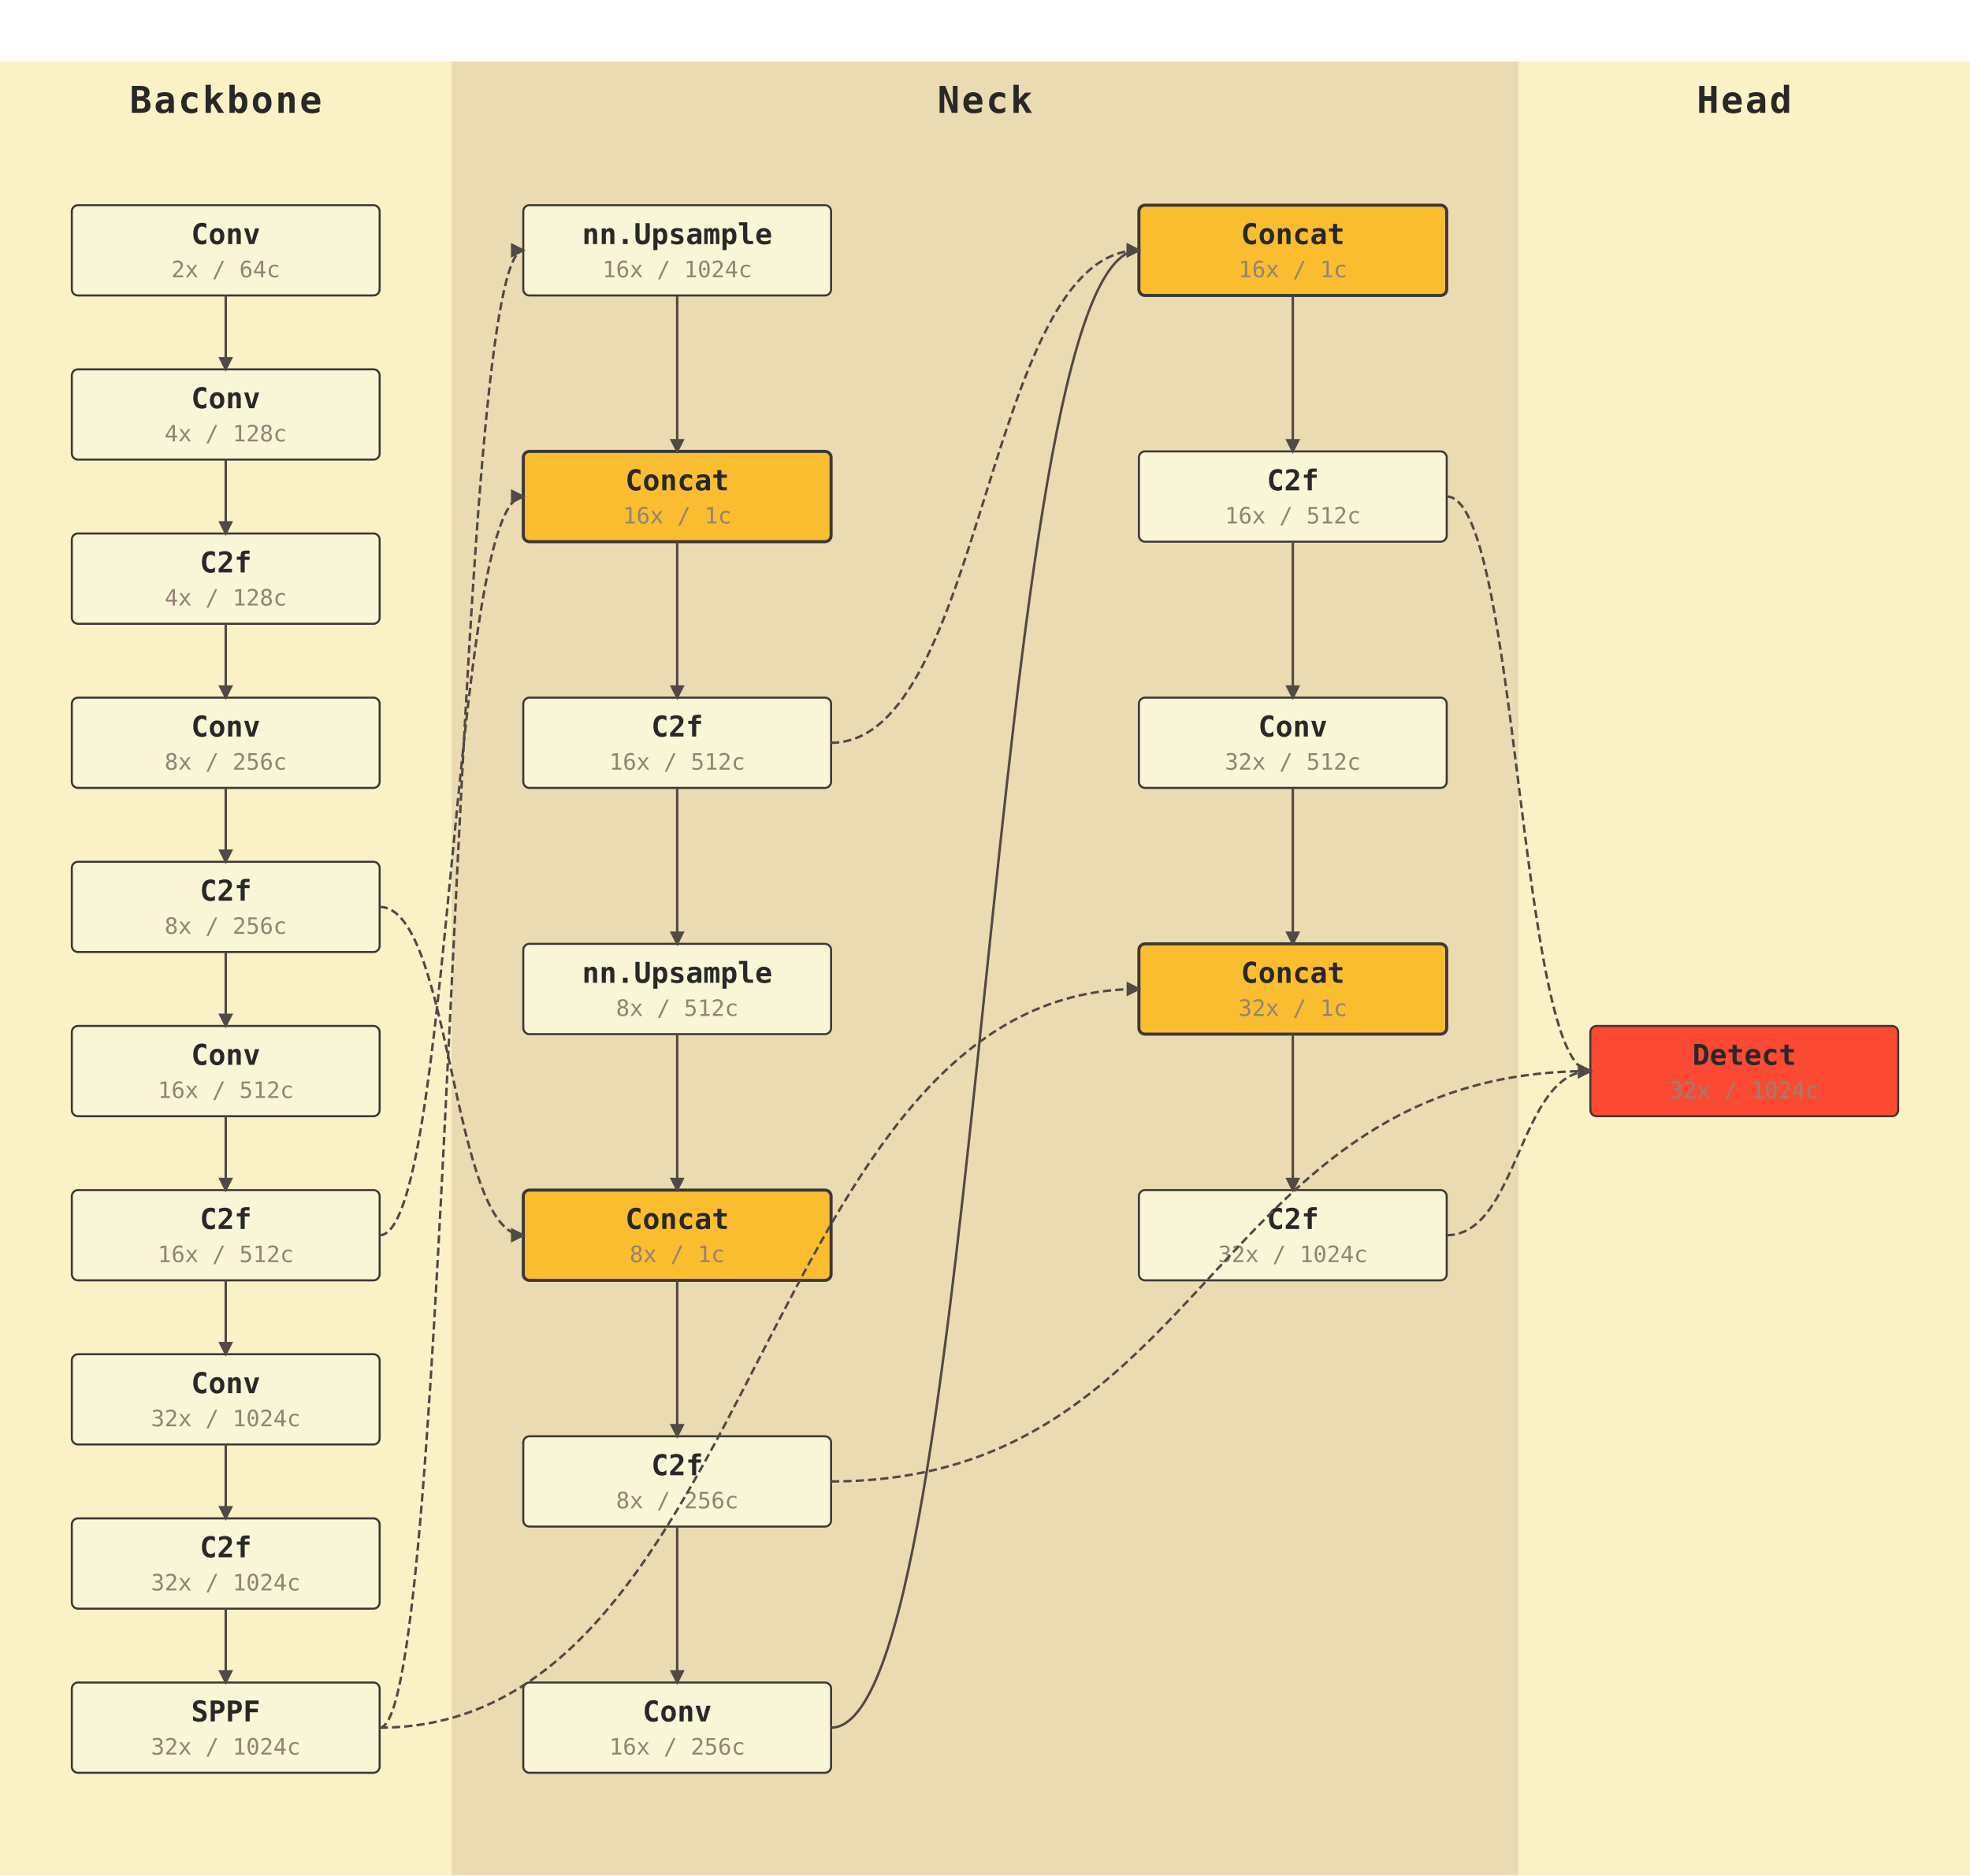
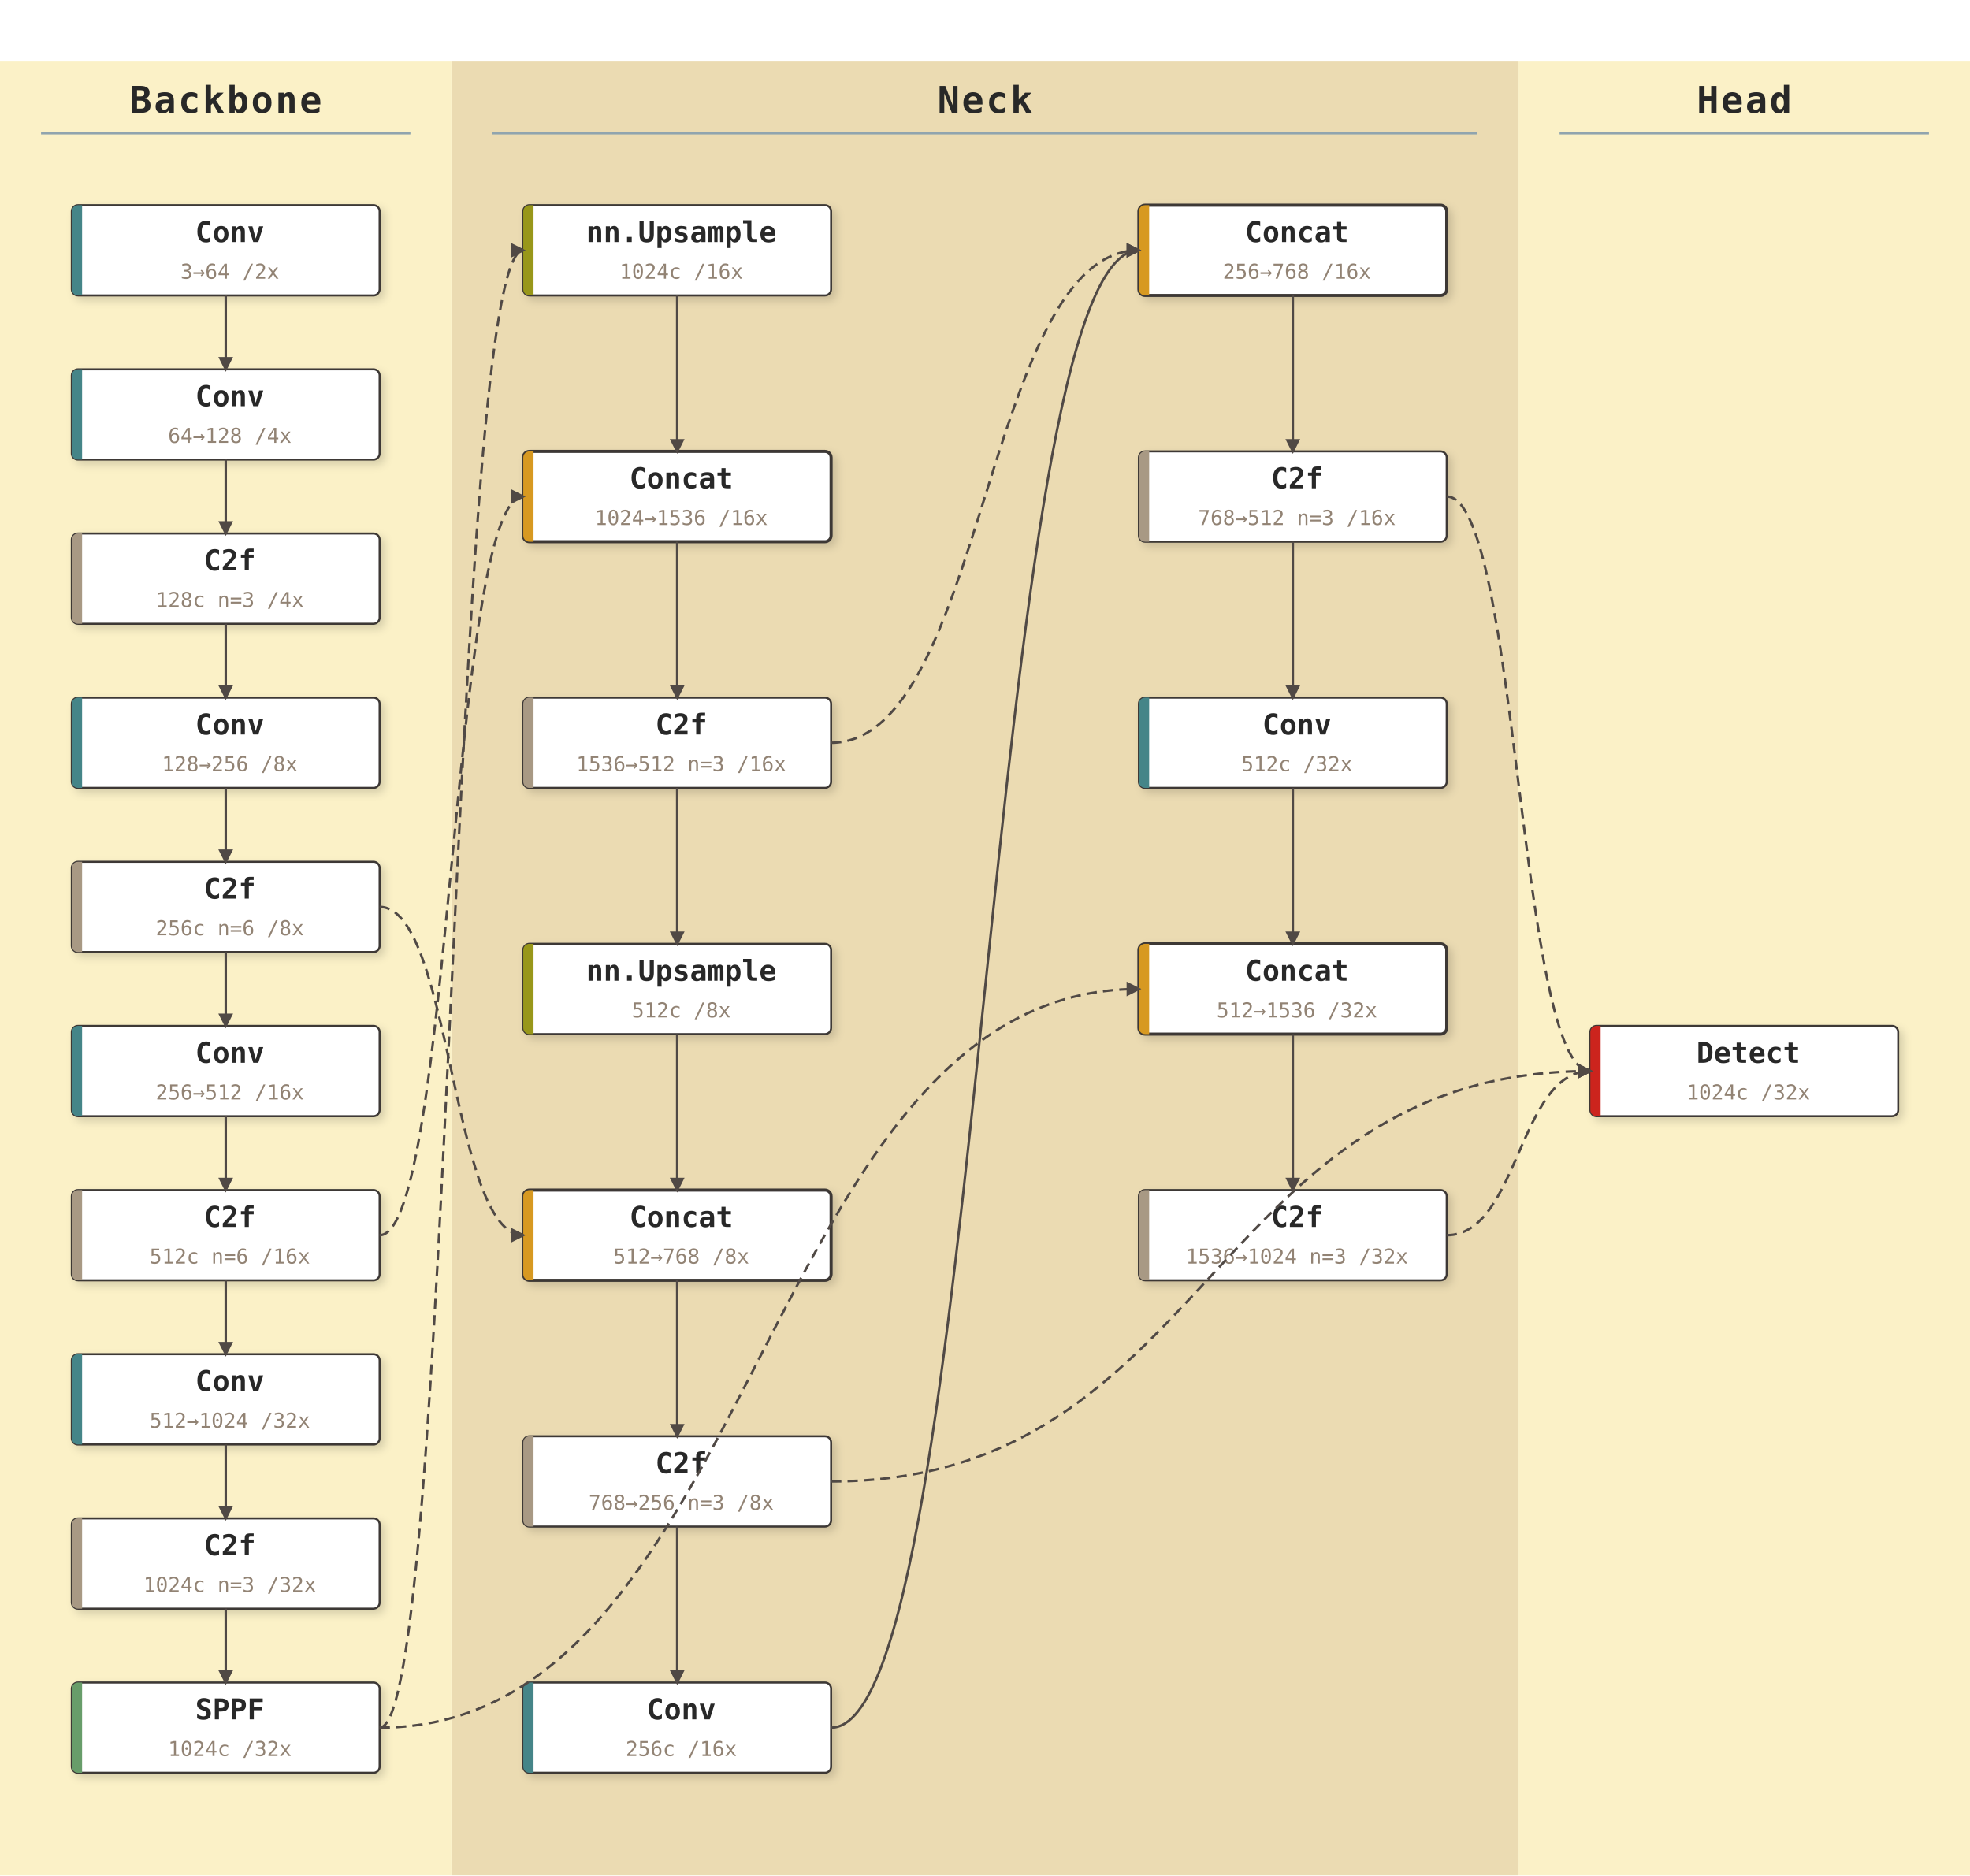
<svg xmlns="http://www.w3.org/2000/svg" viewBox="0 0 960 914">
  <style>
            text { font-family: "Consolas, 'Courier New', monospace"; }
        </style>
  <defs>
+     <filter id="shadow" x="-20%" y="-20%" width="150%" height="150%">
+       <feGaussianBlur in="SourceAlpha" stdDeviation="2" />
+       <feOffset dx="2" dy="2" result="offsetblur" />
+       <feComponentTransfer>
+         <feFuncA type="linear" slope="0.15" />
+       </feComponentTransfer>
+       <feMerge>
+         <feMergeNode />
+         <feMergeNode in="SourceGraphic" />
+       </feMerge>
+     </filter>
    <marker id="arrow" markerWidth="6" markerHeight="6" refX="5" refY="3" orient="auto" markerUnits="strokeWidth">
      <path d="M0,0 L0,6 L6,3 z" fill="#504945" />
    </marker>
+     <linearGradient id="grad_bb" x1="0%" y1="0%" x2="0%" y2="100%">
+       <stop offset="0%" style="stop-color:#FFFFFF;stop-opacity:1" />
+       <stop offset="100%" style="stop-color:#FFFFFF;stop-opacity:1" />
+     </linearGradient>
+     <linearGradient id="grad_neck" x1="0%" y1="0%" x2="0%" y2="100%">
+       <stop offset="0%" style="stop-color:#FFFFFF;stop-opacity:1" />
+       <stop offset="100%" style="stop-color:#FFFFFF;stop-opacity:1" />
+     </linearGradient>
+     <linearGradient id="grad_head" x1="0%" y1="0%" x2="0%" y2="100%">
+       <stop offset="0%" style="stop-color:#FFFFFF;stop-opacity:1" />
+       <stop offset="100%" style="stop-color:#FFFFFF;stop-opacity:1" />
+     </linearGradient>
+     <linearGradient id="grad_concat" x1="0%" y1="0%" x2="0%" y2="100%">
+       <stop offset="0%" style="stop-color:#FFFFFF;stop-opacity:1" />
+       <stop offset="100%" style="stop-color:#FFFFFF;stop-opacity:1" />
+     </linearGradient>
+     <linearGradient id="grad_node" x1="0%" y1="0%" x2="0%" y2="100%">
+       <stop offset="0%" style="stop-color:#FFFFFF;stop-opacity:1" />
+       <stop offset="100%" style="stop-color:#FFFFFF;stop-opacity:1" />
+     </linearGradient>
  </defs>
  <rect x="740" y="30" width="220" height="884" fill="#FBF1C7" />
  <rect x="220" y="30" width="520" height="884" fill="#EBDBB2" />
  <rect x="0" y="30" width="220" height="884" fill="#FBF1C7" />
-   <rect x="35.0" y="100" width="150" height="44" rx="3" fill="#F9F5D7" stroke="#3C3836" stroke-width="1.0" />
-   <text x="110.0" y="115.0" font-weight="bold" font-size="14" fill="#282828" text-anchor="middle" dominant-baseline="middle">Conv</text>
-   <text x="110.0" y="132.0" font-size="11" fill="#928374" text-anchor="middle" dominant-baseline="middle">2x / 64c</text>
-   <rect x="35.0" y="180" width="150" height="44" rx="3" fill="#F9F5D7" stroke="#3C3836" stroke-width="1.0" />
-   <text x="110.0" y="195.0" font-weight="bold" font-size="14" fill="#282828" text-anchor="middle" dominant-baseline="middle">Conv</text>
-   <text x="110.0" y="212.0" font-size="11" fill="#928374" text-anchor="middle" dominant-baseline="middle">4x / 128c</text>
-   <rect x="35.0" y="260" width="150" height="44" rx="3" fill="#F9F5D7" stroke="#3C3836" stroke-width="1.0" />
-   <text x="110.0" y="275.0" font-weight="bold" font-size="14" fill="#282828" text-anchor="middle" dominant-baseline="middle">C2f</text>
-   <text x="110.0" y="292.0" font-size="11" fill="#928374" text-anchor="middle" dominant-baseline="middle">4x / 128c</text>
-   <rect x="35.0" y="340" width="150" height="44" rx="3" fill="#F9F5D7" stroke="#3C3836" stroke-width="1.0" />
-   <text x="110.0" y="355.0" font-weight="bold" font-size="14" fill="#282828" text-anchor="middle" dominant-baseline="middle">Conv</text>
-   <text x="110.0" y="372.0" font-size="11" fill="#928374" text-anchor="middle" dominant-baseline="middle">8x / 256c</text>
-   <rect x="35.0" y="420" width="150" height="44" rx="3" fill="#F9F5D7" stroke="#3C3836" stroke-width="1.0" />
-   <text x="110.0" y="435.0" font-weight="bold" font-size="14" fill="#282828" text-anchor="middle" dominant-baseline="middle">C2f</text>
-   <text x="110.0" y="452.0" font-size="11" fill="#928374" text-anchor="middle" dominant-baseline="middle">8x / 256c</text>
-   <rect x="35.0" y="500" width="150" height="44" rx="3" fill="#F9F5D7" stroke="#3C3836" stroke-width="1.0" />
-   <text x="110.0" y="515.0" font-weight="bold" font-size="14" fill="#282828" text-anchor="middle" dominant-baseline="middle">Conv</text>
-   <text x="110.0" y="532.0" font-size="11" fill="#928374" text-anchor="middle" dominant-baseline="middle">16x / 512c</text>
-   <rect x="35.0" y="580" width="150" height="44" rx="3" fill="#F9F5D7" stroke="#3C3836" stroke-width="1.0" />
-   <text x="110.0" y="595.0" font-weight="bold" font-size="14" fill="#282828" text-anchor="middle" dominant-baseline="middle">C2f</text>
-   <text x="110.0" y="612.0" font-size="11" fill="#928374" text-anchor="middle" dominant-baseline="middle">16x / 512c</text>
-   <rect x="35.0" y="660" width="150" height="44" rx="3" fill="#F9F5D7" stroke="#3C3836" stroke-width="1.0" />
-   <text x="110.0" y="675.0" font-weight="bold" font-size="14" fill="#282828" text-anchor="middle" dominant-baseline="middle">Conv</text>
-   <text x="110.0" y="692.0" font-size="11" fill="#928374" text-anchor="middle" dominant-baseline="middle">32x / 1024c</text>
-   <rect x="35.0" y="740" width="150" height="44" rx="3" fill="#F9F5D7" stroke="#3C3836" stroke-width="1.0" />
-   <text x="110.0" y="755.0" font-weight="bold" font-size="14" fill="#282828" text-anchor="middle" dominant-baseline="middle">C2f</text>
-   <text x="110.0" y="772.0" font-size="11" fill="#928374" text-anchor="middle" dominant-baseline="middle">32x / 1024c</text>
-   <rect x="35.0" y="820" width="150" height="44" rx="3" fill="#F9F5D7" stroke="#3C3836" stroke-width="1.0" />
-   <text x="110.0" y="835.0" font-weight="bold" font-size="14" fill="#282828" text-anchor="middle" dominant-baseline="middle">SPPF</text>
-   <text x="110.0" y="852.0" font-size="11" fill="#928374" text-anchor="middle" dominant-baseline="middle">32x / 1024c</text>
-   <rect x="255.0" y="100" width="150" height="44" rx="3" fill="#F9F5D7" stroke="#3C3836" stroke-width="1.0" />
-   <text x="330.0" y="115.0" font-weight="bold" font-size="14" fill="#282828" text-anchor="middle" dominant-baseline="middle">nn.Upsample</text>
-   <text x="330.0" y="132.0" font-size="11" fill="#928374" text-anchor="middle" dominant-baseline="middle">16x / 1024c</text>
-   <rect x="255.0" y="220" width="150" height="44" rx="3" fill="#FABD2F" stroke="#3C3836" stroke-width="1.5" />
-   <text x="330.0" y="235.0" font-weight="bold" font-size="14" fill="#282828" text-anchor="middle" dominant-baseline="middle">Concat</text>
-   <text x="330.0" y="252.0" font-size="11" fill="#928374" text-anchor="middle" dominant-baseline="middle">16x / 1c</text>
-   <rect x="255.0" y="340" width="150" height="44" rx="3" fill="#F9F5D7" stroke="#3C3836" stroke-width="1.0" />
-   <text x="330.0" y="355.0" font-weight="bold" font-size="14" fill="#282828" text-anchor="middle" dominant-baseline="middle">C2f</text>
-   <text x="330.0" y="372.0" font-size="11" fill="#928374" text-anchor="middle" dominant-baseline="middle">16x / 512c</text>
-   <rect x="255.0" y="460" width="150" height="44" rx="3" fill="#F9F5D7" stroke="#3C3836" stroke-width="1.0" />
-   <text x="330.0" y="475.0" font-weight="bold" font-size="14" fill="#282828" text-anchor="middle" dominant-baseline="middle">nn.Upsample</text>
-   <text x="330.0" y="492.0" font-size="11" fill="#928374" text-anchor="middle" dominant-baseline="middle">8x / 512c</text>
-   <rect x="255.0" y="580" width="150" height="44" rx="3" fill="#FABD2F" stroke="#3C3836" stroke-width="1.5" />
-   <text x="330.0" y="595.0" font-weight="bold" font-size="14" fill="#282828" text-anchor="middle" dominant-baseline="middle">Concat</text>
-   <text x="330.0" y="612.0" font-size="11" fill="#928374" text-anchor="middle" dominant-baseline="middle">8x / 1c</text>
-   <rect x="255.0" y="700" width="150" height="44" rx="3" fill="#F9F5D7" stroke="#3C3836" stroke-width="1.0" />
-   <text x="330.0" y="715.0" font-weight="bold" font-size="14" fill="#282828" text-anchor="middle" dominant-baseline="middle">C2f</text>
-   <text x="330.0" y="732.0" font-size="11" fill="#928374" text-anchor="middle" dominant-baseline="middle">8x / 256c</text>
-   <rect x="255.0" y="820" width="150" height="44" rx="3" fill="#F9F5D7" stroke="#3C3836" stroke-width="1.0" />
-   <text x="330.0" y="835.0" font-weight="bold" font-size="14" fill="#282828" text-anchor="middle" dominant-baseline="middle">Conv</text>
-   <text x="330.0" y="852.0" font-size="11" fill="#928374" text-anchor="middle" dominant-baseline="middle">16x / 256c</text>
-   <rect x="555.0" y="100" width="150" height="44" rx="3" fill="#FABD2F" stroke="#3C3836" stroke-width="1.5" />
-   <text x="630.0" y="115.0" font-weight="bold" font-size="14" fill="#282828" text-anchor="middle" dominant-baseline="middle">Concat</text>
-   <text x="630.0" y="132.0" font-size="11" fill="#928374" text-anchor="middle" dominant-baseline="middle">16x / 1c</text>
-   <rect x="555.0" y="220" width="150" height="44" rx="3" fill="#F9F5D7" stroke="#3C3836" stroke-width="1.0" />
-   <text x="630.0" y="235.0" font-weight="bold" font-size="14" fill="#282828" text-anchor="middle" dominant-baseline="middle">C2f</text>
-   <text x="630.0" y="252.0" font-size="11" fill="#928374" text-anchor="middle" dominant-baseline="middle">16x / 512c</text>
-   <rect x="555.0" y="340" width="150" height="44" rx="3" fill="#F9F5D7" stroke="#3C3836" stroke-width="1.0" />
-   <text x="630.0" y="355.0" font-weight="bold" font-size="14" fill="#282828" text-anchor="middle" dominant-baseline="middle">Conv</text>
-   <text x="630.0" y="372.0" font-size="11" fill="#928374" text-anchor="middle" dominant-baseline="middle">32x / 512c</text>
-   <rect x="555.0" y="460" width="150" height="44" rx="3" fill="#FABD2F" stroke="#3C3836" stroke-width="1.5" />
-   <text x="630.0" y="475.0" font-weight="bold" font-size="14" fill="#282828" text-anchor="middle" dominant-baseline="middle">Concat</text>
-   <text x="630.0" y="492.0" font-size="11" fill="#928374" text-anchor="middle" dominant-baseline="middle">32x / 1c</text>
-   <rect x="555.0" y="580" width="150" height="44" rx="3" fill="#F9F5D7" stroke="#3C3836" stroke-width="1.0" />
-   <text x="630.0" y="595.0" font-weight="bold" font-size="14" fill="#282828" text-anchor="middle" dominant-baseline="middle">C2f</text>
-   <text x="630.0" y="612.0" font-size="11" fill="#928374" text-anchor="middle" dominant-baseline="middle">32x / 1024c</text>
-   <rect x="775.0" y="500.0" width="150" height="44" rx="3" fill="#FB4934" stroke="#3C3836" stroke-width="1.0" />
-   <text x="850.0" y="515.0" font-weight="bold" font-size="14" fill="#282828" text-anchor="middle" dominant-baseline="middle">Detect</text>
-   <text x="850.0" y="532.0" font-size="11" fill="#928374" text-anchor="middle" dominant-baseline="middle">32x / 1024c</text>
+   <rect x="35.0" y="100" width="150" height="44" rx="3" fill="url(#grad_bb)" stroke="#3C3836" stroke-width="1.0" filter="url(#shadow)" />
+   <clipPath id="clip_35_100">
+     <rect x="35.0" y="100" width="150" height="44" rx="3" />
+   </clipPath>
+   <rect x="35.0" y="100" width="5" height="44" fill="#458588" clip-path="url(#clip_35_100)" />
+   <text x="112.0" y="114.0" font-weight="bold" font-size="14" fill="#282828" text-anchor="middle" dominant-baseline="middle">Conv</text>
+   <text x="112.0" y="133.0" font-size="10" fill="#928374" text-anchor="middle" dominant-baseline="middle">3→64 /2x</text>
+   <rect x="35.0" y="180" width="150" height="44" rx="3" fill="url(#grad_bb)" stroke="#3C3836" stroke-width="1.0" filter="url(#shadow)" />
+   <clipPath id="clip_35_180">
+     <rect x="35.0" y="180" width="150" height="44" rx="3" />
+   </clipPath>
+   <rect x="35.0" y="180" width="5" height="44" fill="#458588" clip-path="url(#clip_35_180)" />
+   <text x="112.0" y="194.0" font-weight="bold" font-size="14" fill="#282828" text-anchor="middle" dominant-baseline="middle">Conv</text>
+   <text x="112.0" y="213.0" font-size="10" fill="#928374" text-anchor="middle" dominant-baseline="middle">64→128 /4x</text>
+   <rect x="35.0" y="260" width="150" height="44" rx="3" fill="url(#grad_bb)" stroke="#3C3836" stroke-width="1.0" filter="url(#shadow)" />
+   <clipPath id="clip_35_260">
+     <rect x="35.0" y="260" width="150" height="44" rx="3" />
+   </clipPath>
+   <rect x="35.0" y="260" width="5" height="44" fill="#A89984" clip-path="url(#clip_35_260)" />
+   <text x="112.0" y="274.0" font-weight="bold" font-size="14" fill="#282828" text-anchor="middle" dominant-baseline="middle">C2f</text>
+   <text x="112.0" y="293.0" font-size="10" fill="#928374" text-anchor="middle" dominant-baseline="middle">128c n=3 /4x</text>
+   <rect x="35.0" y="340" width="150" height="44" rx="3" fill="url(#grad_bb)" stroke="#3C3836" stroke-width="1.0" filter="url(#shadow)" />
+   <clipPath id="clip_35_340">
+     <rect x="35.0" y="340" width="150" height="44" rx="3" />
+   </clipPath>
+   <rect x="35.0" y="340" width="5" height="44" fill="#458588" clip-path="url(#clip_35_340)" />
+   <text x="112.0" y="354.0" font-weight="bold" font-size="14" fill="#282828" text-anchor="middle" dominant-baseline="middle">Conv</text>
+   <text x="112.0" y="373.0" font-size="10" fill="#928374" text-anchor="middle" dominant-baseline="middle">128→256 /8x</text>
+   <rect x="35.0" y="420" width="150" height="44" rx="3" fill="url(#grad_bb)" stroke="#3C3836" stroke-width="1.0" filter="url(#shadow)" />
+   <clipPath id="clip_35_420">
+     <rect x="35.0" y="420" width="150" height="44" rx="3" />
+   </clipPath>
+   <rect x="35.0" y="420" width="5" height="44" fill="#A89984" clip-path="url(#clip_35_420)" />
+   <text x="112.0" y="434.0" font-weight="bold" font-size="14" fill="#282828" text-anchor="middle" dominant-baseline="middle">C2f</text>
+   <text x="112.0" y="453.0" font-size="10" fill="#928374" text-anchor="middle" dominant-baseline="middle">256c n=6 /8x</text>
+   <rect x="35.0" y="500" width="150" height="44" rx="3" fill="url(#grad_bb)" stroke="#3C3836" stroke-width="1.0" filter="url(#shadow)" />
+   <clipPath id="clip_35_500">
+     <rect x="35.0" y="500" width="150" height="44" rx="3" />
+   </clipPath>
+   <rect x="35.0" y="500" width="5" height="44" fill="#458588" clip-path="url(#clip_35_500)" />
+   <text x="112.0" y="514.0" font-weight="bold" font-size="14" fill="#282828" text-anchor="middle" dominant-baseline="middle">Conv</text>
+   <text x="112.0" y="533.0" font-size="10" fill="#928374" text-anchor="middle" dominant-baseline="middle">256→512 /16x</text>
+   <rect x="35.0" y="580" width="150" height="44" rx="3" fill="url(#grad_bb)" stroke="#3C3836" stroke-width="1.0" filter="url(#shadow)" />
+   <clipPath id="clip_35_580">
+     <rect x="35.0" y="580" width="150" height="44" rx="3" />
+   </clipPath>
+   <rect x="35.0" y="580" width="5" height="44" fill="#A89984" clip-path="url(#clip_35_580)" />
+   <text x="112.0" y="594.0" font-weight="bold" font-size="14" fill="#282828" text-anchor="middle" dominant-baseline="middle">C2f</text>
+   <text x="112.0" y="613.0" font-size="10" fill="#928374" text-anchor="middle" dominant-baseline="middle">512c n=6 /16x</text>
+   <rect x="35.0" y="660" width="150" height="44" rx="3" fill="url(#grad_bb)" stroke="#3C3836" stroke-width="1.0" filter="url(#shadow)" />
+   <clipPath id="clip_35_660">
+     <rect x="35.0" y="660" width="150" height="44" rx="3" />
+   </clipPath>
+   <rect x="35.0" y="660" width="5" height="44" fill="#458588" clip-path="url(#clip_35_660)" />
+   <text x="112.0" y="674.0" font-weight="bold" font-size="14" fill="#282828" text-anchor="middle" dominant-baseline="middle">Conv</text>
+   <text x="112.0" y="693.0" font-size="10" fill="#928374" text-anchor="middle" dominant-baseline="middle">512→1024 /32x</text>
+   <rect x="35.0" y="740" width="150" height="44" rx="3" fill="url(#grad_bb)" stroke="#3C3836" stroke-width="1.0" filter="url(#shadow)" />
+   <clipPath id="clip_35_740">
+     <rect x="35.0" y="740" width="150" height="44" rx="3" />
+   </clipPath>
+   <rect x="35.0" y="740" width="5" height="44" fill="#A89984" clip-path="url(#clip_35_740)" />
+   <text x="112.0" y="754.0" font-weight="bold" font-size="14" fill="#282828" text-anchor="middle" dominant-baseline="middle">C2f</text>
+   <text x="112.0" y="773.0" font-size="10" fill="#928374" text-anchor="middle" dominant-baseline="middle">1024c n=3 /32x</text>
+   <rect x="35.0" y="820" width="150" height="44" rx="3" fill="url(#grad_bb)" stroke="#3C3836" stroke-width="1.0" filter="url(#shadow)" />
+   <clipPath id="clip_35_820">
+     <rect x="35.0" y="820" width="150" height="44" rx="3" />
+   </clipPath>
+   <rect x="35.0" y="820" width="5" height="44" fill="#689D6A" clip-path="url(#clip_35_820)" />
+   <text x="112.0" y="834.0" font-weight="bold" font-size="14" fill="#282828" text-anchor="middle" dominant-baseline="middle">SPPF</text>
+   <text x="112.0" y="853.0" font-size="10" fill="#928374" text-anchor="middle" dominant-baseline="middle">1024c /32x</text>
+   <rect x="255.0" y="100" width="150" height="44" rx="3" fill="url(#grad_neck)" stroke="#3C3836" stroke-width="1.0" filter="url(#shadow)" />
+   <clipPath id="clip_255_100">
+     <rect x="255.0" y="100" width="150" height="44" rx="3" />
+   </clipPath>
+   <rect x="255.0" y="100" width="5" height="44" fill="#98971A" clip-path="url(#clip_255_100)" />
+   <text x="332.0" y="114.0" font-weight="bold" font-size="14" fill="#282828" text-anchor="middle" dominant-baseline="middle">nn.Upsample</text>
+   <text x="332.0" y="133.0" font-size="10" fill="#928374" text-anchor="middle" dominant-baseline="middle">1024c /16x</text>
+   <rect x="255.0" y="220" width="150" height="44" rx="3" fill="url(#grad_concat)" stroke="#3C3836" stroke-width="1.5" filter="url(#shadow)" />
+   <clipPath id="clip_255_220">
+     <rect x="255.0" y="220" width="150" height="44" rx="3" />
+   </clipPath>
+   <rect x="255.0" y="220" width="5" height="44" fill="#D79921" clip-path="url(#clip_255_220)" />
+   <text x="332.0" y="234.0" font-weight="bold" font-size="14" fill="#282828" text-anchor="middle" dominant-baseline="middle">Concat</text>
+   <text x="332.0" y="253.0" font-size="10" fill="#928374" text-anchor="middle" dominant-baseline="middle">1024→1536 /16x</text>
+   <rect x="255.0" y="340" width="150" height="44" rx="3" fill="url(#grad_neck)" stroke="#3C3836" stroke-width="1.0" filter="url(#shadow)" />
+   <clipPath id="clip_255_340">
+     <rect x="255.0" y="340" width="150" height="44" rx="3" />
+   </clipPath>
+   <rect x="255.0" y="340" width="5" height="44" fill="#A89984" clip-path="url(#clip_255_340)" />
+   <text x="332.0" y="354.0" font-weight="bold" font-size="14" fill="#282828" text-anchor="middle" dominant-baseline="middle">C2f</text>
+   <text x="332.0" y="373.0" font-size="10" fill="#928374" text-anchor="middle" dominant-baseline="middle">1536→512 n=3 /16x</text>
+   <rect x="255.0" y="460" width="150" height="44" rx="3" fill="url(#grad_neck)" stroke="#3C3836" stroke-width="1.0" filter="url(#shadow)" />
+   <clipPath id="clip_255_460">
+     <rect x="255.0" y="460" width="150" height="44" rx="3" />
+   </clipPath>
+   <rect x="255.0" y="460" width="5" height="44" fill="#98971A" clip-path="url(#clip_255_460)" />
+   <text x="332.0" y="474.0" font-weight="bold" font-size="14" fill="#282828" text-anchor="middle" dominant-baseline="middle">nn.Upsample</text>
+   <text x="332.0" y="493.0" font-size="10" fill="#928374" text-anchor="middle" dominant-baseline="middle">512c /8x</text>
+   <rect x="255.0" y="580" width="150" height="44" rx="3" fill="url(#grad_concat)" stroke="#3C3836" stroke-width="1.5" filter="url(#shadow)" />
+   <clipPath id="clip_255_580">
+     <rect x="255.0" y="580" width="150" height="44" rx="3" />
+   </clipPath>
+   <rect x="255.0" y="580" width="5" height="44" fill="#D79921" clip-path="url(#clip_255_580)" />
+   <text x="332.0" y="594.0" font-weight="bold" font-size="14" fill="#282828" text-anchor="middle" dominant-baseline="middle">Concat</text>
+   <text x="332.0" y="613.0" font-size="10" fill="#928374" text-anchor="middle" dominant-baseline="middle">512→768 /8x</text>
+   <rect x="255.0" y="700" width="150" height="44" rx="3" fill="url(#grad_neck)" stroke="#3C3836" stroke-width="1.0" filter="url(#shadow)" />
+   <clipPath id="clip_255_700">
+     <rect x="255.0" y="700" width="150" height="44" rx="3" />
+   </clipPath>
+   <rect x="255.0" y="700" width="5" height="44" fill="#A89984" clip-path="url(#clip_255_700)" />
+   <text x="332.0" y="714.0" font-weight="bold" font-size="14" fill="#282828" text-anchor="middle" dominant-baseline="middle">C2f</text>
+   <text x="332.0" y="733.0" font-size="10" fill="#928374" text-anchor="middle" dominant-baseline="middle">768→256 n=3 /8x</text>
+   <rect x="255.0" y="820" width="150" height="44" rx="3" fill="url(#grad_neck)" stroke="#3C3836" stroke-width="1.0" filter="url(#shadow)" />
+   <clipPath id="clip_255_820">
+     <rect x="255.0" y="820" width="150" height="44" rx="3" />
+   </clipPath>
+   <rect x="255.0" y="820" width="5" height="44" fill="#458588" clip-path="url(#clip_255_820)" />
+   <text x="332.0" y="834.0" font-weight="bold" font-size="14" fill="#282828" text-anchor="middle" dominant-baseline="middle">Conv</text>
+   <text x="332.0" y="853.0" font-size="10" fill="#928374" text-anchor="middle" dominant-baseline="middle">256c /16x</text>
+   <rect x="555.0" y="100" width="150" height="44" rx="3" fill="url(#grad_concat)" stroke="#3C3836" stroke-width="1.5" filter="url(#shadow)" />
+   <clipPath id="clip_555_100">
+     <rect x="555.0" y="100" width="150" height="44" rx="3" />
+   </clipPath>
+   <rect x="555.0" y="100" width="5" height="44" fill="#D79921" clip-path="url(#clip_555_100)" />
+   <text x="632.0" y="114.0" font-weight="bold" font-size="14" fill="#282828" text-anchor="middle" dominant-baseline="middle">Concat</text>
+   <text x="632.0" y="133.0" font-size="10" fill="#928374" text-anchor="middle" dominant-baseline="middle">256→768 /16x</text>
+   <rect x="555.0" y="220" width="150" height="44" rx="3" fill="url(#grad_neck)" stroke="#3C3836" stroke-width="1.0" filter="url(#shadow)" />
+   <clipPath id="clip_555_220">
+     <rect x="555.0" y="220" width="150" height="44" rx="3" />
+   </clipPath>
+   <rect x="555.0" y="220" width="5" height="44" fill="#A89984" clip-path="url(#clip_555_220)" />
+   <text x="632.0" y="234.0" font-weight="bold" font-size="14" fill="#282828" text-anchor="middle" dominant-baseline="middle">C2f</text>
+   <text x="632.0" y="253.0" font-size="10" fill="#928374" text-anchor="middle" dominant-baseline="middle">768→512 n=3 /16x</text>
+   <rect x="555.0" y="340" width="150" height="44" rx="3" fill="url(#grad_neck)" stroke="#3C3836" stroke-width="1.0" filter="url(#shadow)" />
+   <clipPath id="clip_555_340">
+     <rect x="555.0" y="340" width="150" height="44" rx="3" />
+   </clipPath>
+   <rect x="555.0" y="340" width="5" height="44" fill="#458588" clip-path="url(#clip_555_340)" />
+   <text x="632.0" y="354.0" font-weight="bold" font-size="14" fill="#282828" text-anchor="middle" dominant-baseline="middle">Conv</text>
+   <text x="632.0" y="373.0" font-size="10" fill="#928374" text-anchor="middle" dominant-baseline="middle">512c /32x</text>
+   <rect x="555.0" y="460" width="150" height="44" rx="3" fill="url(#grad_concat)" stroke="#3C3836" stroke-width="1.5" filter="url(#shadow)" />
+   <clipPath id="clip_555_460">
+     <rect x="555.0" y="460" width="150" height="44" rx="3" />
+   </clipPath>
+   <rect x="555.0" y="460" width="5" height="44" fill="#D79921" clip-path="url(#clip_555_460)" />
+   <text x="632.0" y="474.0" font-weight="bold" font-size="14" fill="#282828" text-anchor="middle" dominant-baseline="middle">Concat</text>
+   <text x="632.0" y="493.0" font-size="10" fill="#928374" text-anchor="middle" dominant-baseline="middle">512→1536 /32x</text>
+   <rect x="555.0" y="580" width="150" height="44" rx="3" fill="url(#grad_neck)" stroke="#3C3836" stroke-width="1.0" filter="url(#shadow)" />
+   <clipPath id="clip_555_580">
+     <rect x="555.0" y="580" width="150" height="44" rx="3" />
+   </clipPath>
+   <rect x="555.0" y="580" width="5" height="44" fill="#A89984" clip-path="url(#clip_555_580)" />
+   <text x="632.0" y="594.0" font-weight="bold" font-size="14" fill="#282828" text-anchor="middle" dominant-baseline="middle">C2f</text>
+   <text x="632.0" y="613.0" font-size="10" fill="#928374" text-anchor="middle" dominant-baseline="middle">1536→1024 n=3 /32x</text>
+   <rect x="775.0" y="500.0" width="150" height="44" rx="3" fill="url(#grad_head)" stroke="#3C3836" stroke-width="1.0" filter="url(#shadow)" />
+   <clipPath id="clip_775_500">
+     <rect x="775.0" y="500.0" width="150" height="44" rx="3" />
+   </clipPath>
+   <rect x="775.0" y="500.0" width="5" height="44" fill="#CC241D" clip-path="url(#clip_775_500)" />
+   <text x="852.0" y="514.0" font-weight="bold" font-size="14" fill="#282828" text-anchor="middle" dominant-baseline="middle">Detect</text>
+   <text x="852.0" y="533.0" font-size="10" fill="#928374" text-anchor="middle" dominant-baseline="middle">1024c /32x</text>
  <path d="M 110.0 144 L 110.0 180" stroke="#504945" stroke-width="1.2" fill="none" marker-end="url(#arrow)" />
  <path d="M 110.0 224 L 110.0 260" stroke="#504945" stroke-width="1.2" fill="none" marker-end="url(#arrow)" />
  <path d="M 110.0 304 L 110.0 340" stroke="#504945" stroke-width="1.2" fill="none" marker-end="url(#arrow)" />
  <path d="M 110.0 384 L 110.0 420" stroke="#504945" stroke-width="1.2" fill="none" marker-end="url(#arrow)" />
  <path d="M 110.0 464 L 110.0 500" stroke="#504945" stroke-width="1.2" fill="none" marker-end="url(#arrow)" />
  <path d="M 110.0 544 L 110.0 580" stroke="#504945" stroke-width="1.2" fill="none" marker-end="url(#arrow)" />
  <path d="M 110.0 624 L 110.0 660" stroke="#504945" stroke-width="1.2" fill="none" marker-end="url(#arrow)" />
  <path d="M 110.0 704 L 110.0 740" stroke="#504945" stroke-width="1.2" fill="none" marker-end="url(#arrow)" />
  <path d="M 110.0 784 L 110.0 820" stroke="#504945" stroke-width="1.2" fill="none" marker-end="url(#arrow)" />
-   <path d="M 185.0 842.0 C 220.0 842.0, 220.0 122.0, 255.0 122.0" stroke="#504945" stroke-width="1.2" fill="none" stroke-dasharray="4,2" marker-end="url(#arrow)" />
+   <path d="M 185.0 842.0 C 220.0 842.0, 220.0 122.0, 255.0 122.0" stroke="#504945" stroke-width="1.2" fill="none" stroke-dasharray="5,3" marker-end="url(#arrow)" />
  <path d="M 330.0 144 L 330.0 220" stroke="#504945" stroke-width="1.2" fill="none" marker-end="url(#arrow)" />
-   <path d="M 185.0 602.0 C 220.0 602.0, 220.0 242.0, 255.0 242.0" stroke="#504945" stroke-width="1.2" fill="none" stroke-dasharray="4,2" marker-end="url(#arrow)" />
+   <path d="M 185.0 602.0 C 220.0 602.0, 220.0 242.0, 255.0 242.0" stroke="#504945" stroke-width="1.2" fill="none" stroke-dasharray="5,3" marker-end="url(#arrow)" />
  <path d="M 330.0 264 L 330.0 340" stroke="#504945" stroke-width="1.2" fill="none" marker-end="url(#arrow)" />
  <path d="M 330.0 384 L 330.0 460" stroke="#504945" stroke-width="1.2" fill="none" marker-end="url(#arrow)" />
  <path d="M 330.0 504 L 330.0 580" stroke="#504945" stroke-width="1.2" fill="none" marker-end="url(#arrow)" />
-   <path d="M 185.0 442.0 C 220.0 442.0, 220.0 602.0, 255.0 602.0" stroke="#504945" stroke-width="1.2" fill="none" stroke-dasharray="4,2" marker-end="url(#arrow)" />
+   <path d="M 185.0 442.0 C 220.0 442.0, 220.0 602.0, 255.0 602.0" stroke="#504945" stroke-width="1.2" fill="none" stroke-dasharray="5,3" marker-end="url(#arrow)" />
  <path d="M 330.0 624 L 330.0 700" stroke="#504945" stroke-width="1.2" fill="none" marker-end="url(#arrow)" />
  <path d="M 330.0 744 L 330.0 820" stroke="#504945" stroke-width="1.2" fill="none" marker-end="url(#arrow)" />
  <path d="M 405.0 842.0 C 480.0 842.0, 480.0 122.0, 555.0 122.0" stroke="#504945" stroke-width="1.2" fill="none" marker-end="url(#arrow)" />
-   <path d="M 405.0 362.0 C 480.0 362.0, 480.0 122.0, 555.0 122.0" stroke="#504945" stroke-width="1.2" fill="none" stroke-dasharray="4,2" marker-end="url(#arrow)" />
+   <path d="M 405.0 362.0 C 480.0 362.0, 480.0 122.0, 555.0 122.0" stroke="#504945" stroke-width="1.2" fill="none" stroke-dasharray="5,3" marker-end="url(#arrow)" />
  <path d="M 630.0 144 L 630.0 220" stroke="#504945" stroke-width="1.2" fill="none" marker-end="url(#arrow)" />
  <path d="M 630.0 264 L 630.0 340" stroke="#504945" stroke-width="1.2" fill="none" marker-end="url(#arrow)" />
  <path d="M 630.0 384 L 630.0 460" stroke="#504945" stroke-width="1.2" fill="none" marker-end="url(#arrow)" />
-   <path d="M 185.0 842.0 C 370.0 842.0, 370.0 482.0, 555.0 482.0" stroke="#504945" stroke-width="1.2" fill="none" stroke-dasharray="4,2" marker-end="url(#arrow)" />
+   <path d="M 185.0 842.0 C 370.0 842.0, 370.0 482.0, 555.0 482.0" stroke="#504945" stroke-width="1.2" fill="none" stroke-dasharray="5,3" marker-end="url(#arrow)" />
  <path d="M 630.0 504 L 630.0 580" stroke="#504945" stroke-width="1.2" fill="none" marker-end="url(#arrow)" />
-   <path d="M 405.0 722.0 C 590.0 722.0, 590.0 522.0, 775.0 522.0" stroke="#504945" stroke-width="1.2" fill="none" stroke-dasharray="4,2" marker-end="url(#arrow)" />
-   <path d="M 705.0 242.0 C 740.0 242.0, 740.0 522.0, 775.0 522.0" stroke="#504945" stroke-width="1.2" fill="none" stroke-dasharray="4,2" marker-end="url(#arrow)" />
-   <path d="M 705.0 602.0 C 740.0 602.0, 740.0 522.0, 775.0 522.0" stroke="#504945" stroke-width="1.2" fill="none" stroke-dasharray="4,2" marker-end="url(#arrow)" />
+   <path d="M 405.0 722.0 C 590.0 722.0, 590.0 522.0, 775.0 522.0" stroke="#504945" stroke-width="1.2" fill="none" stroke-dasharray="5,3" marker-end="url(#arrow)" />
+   <path d="M 705.0 242.0 C 740.0 242.0, 740.0 522.0, 775.0 522.0" stroke="#504945" stroke-width="1.2" fill="none" stroke-dasharray="5,3" marker-end="url(#arrow)" />
+   <path d="M 705.0 602.0 C 740.0 602.0, 740.0 522.0, 775.0 522.0" stroke="#504945" stroke-width="1.2" fill="none" stroke-dasharray="5,3" marker-end="url(#arrow)" />
  <text x="110.0" y="55" font-weight="bold" font-size="18" fill="#282828" text-anchor="middle" letter-spacing="1">Backbone</text>
+   <line x1="20" y1="65" x2="200" y2="65" stroke="#90A4AE" stroke-width="1" />
  <text x="480.0" y="55" font-weight="bold" font-size="18" fill="#282828" text-anchor="middle" letter-spacing="1">Neck</text>
+   <line x1="240" y1="65" x2="720" y2="65" stroke="#90A4AE" stroke-width="1" />
  <text x="850.0" y="55" font-weight="bold" font-size="18" fill="#282828" text-anchor="middle" letter-spacing="1">Head</text>
+   <line x1="760" y1="65" x2="940" y2="65" stroke="#90A4AE" stroke-width="1" />
</svg>
